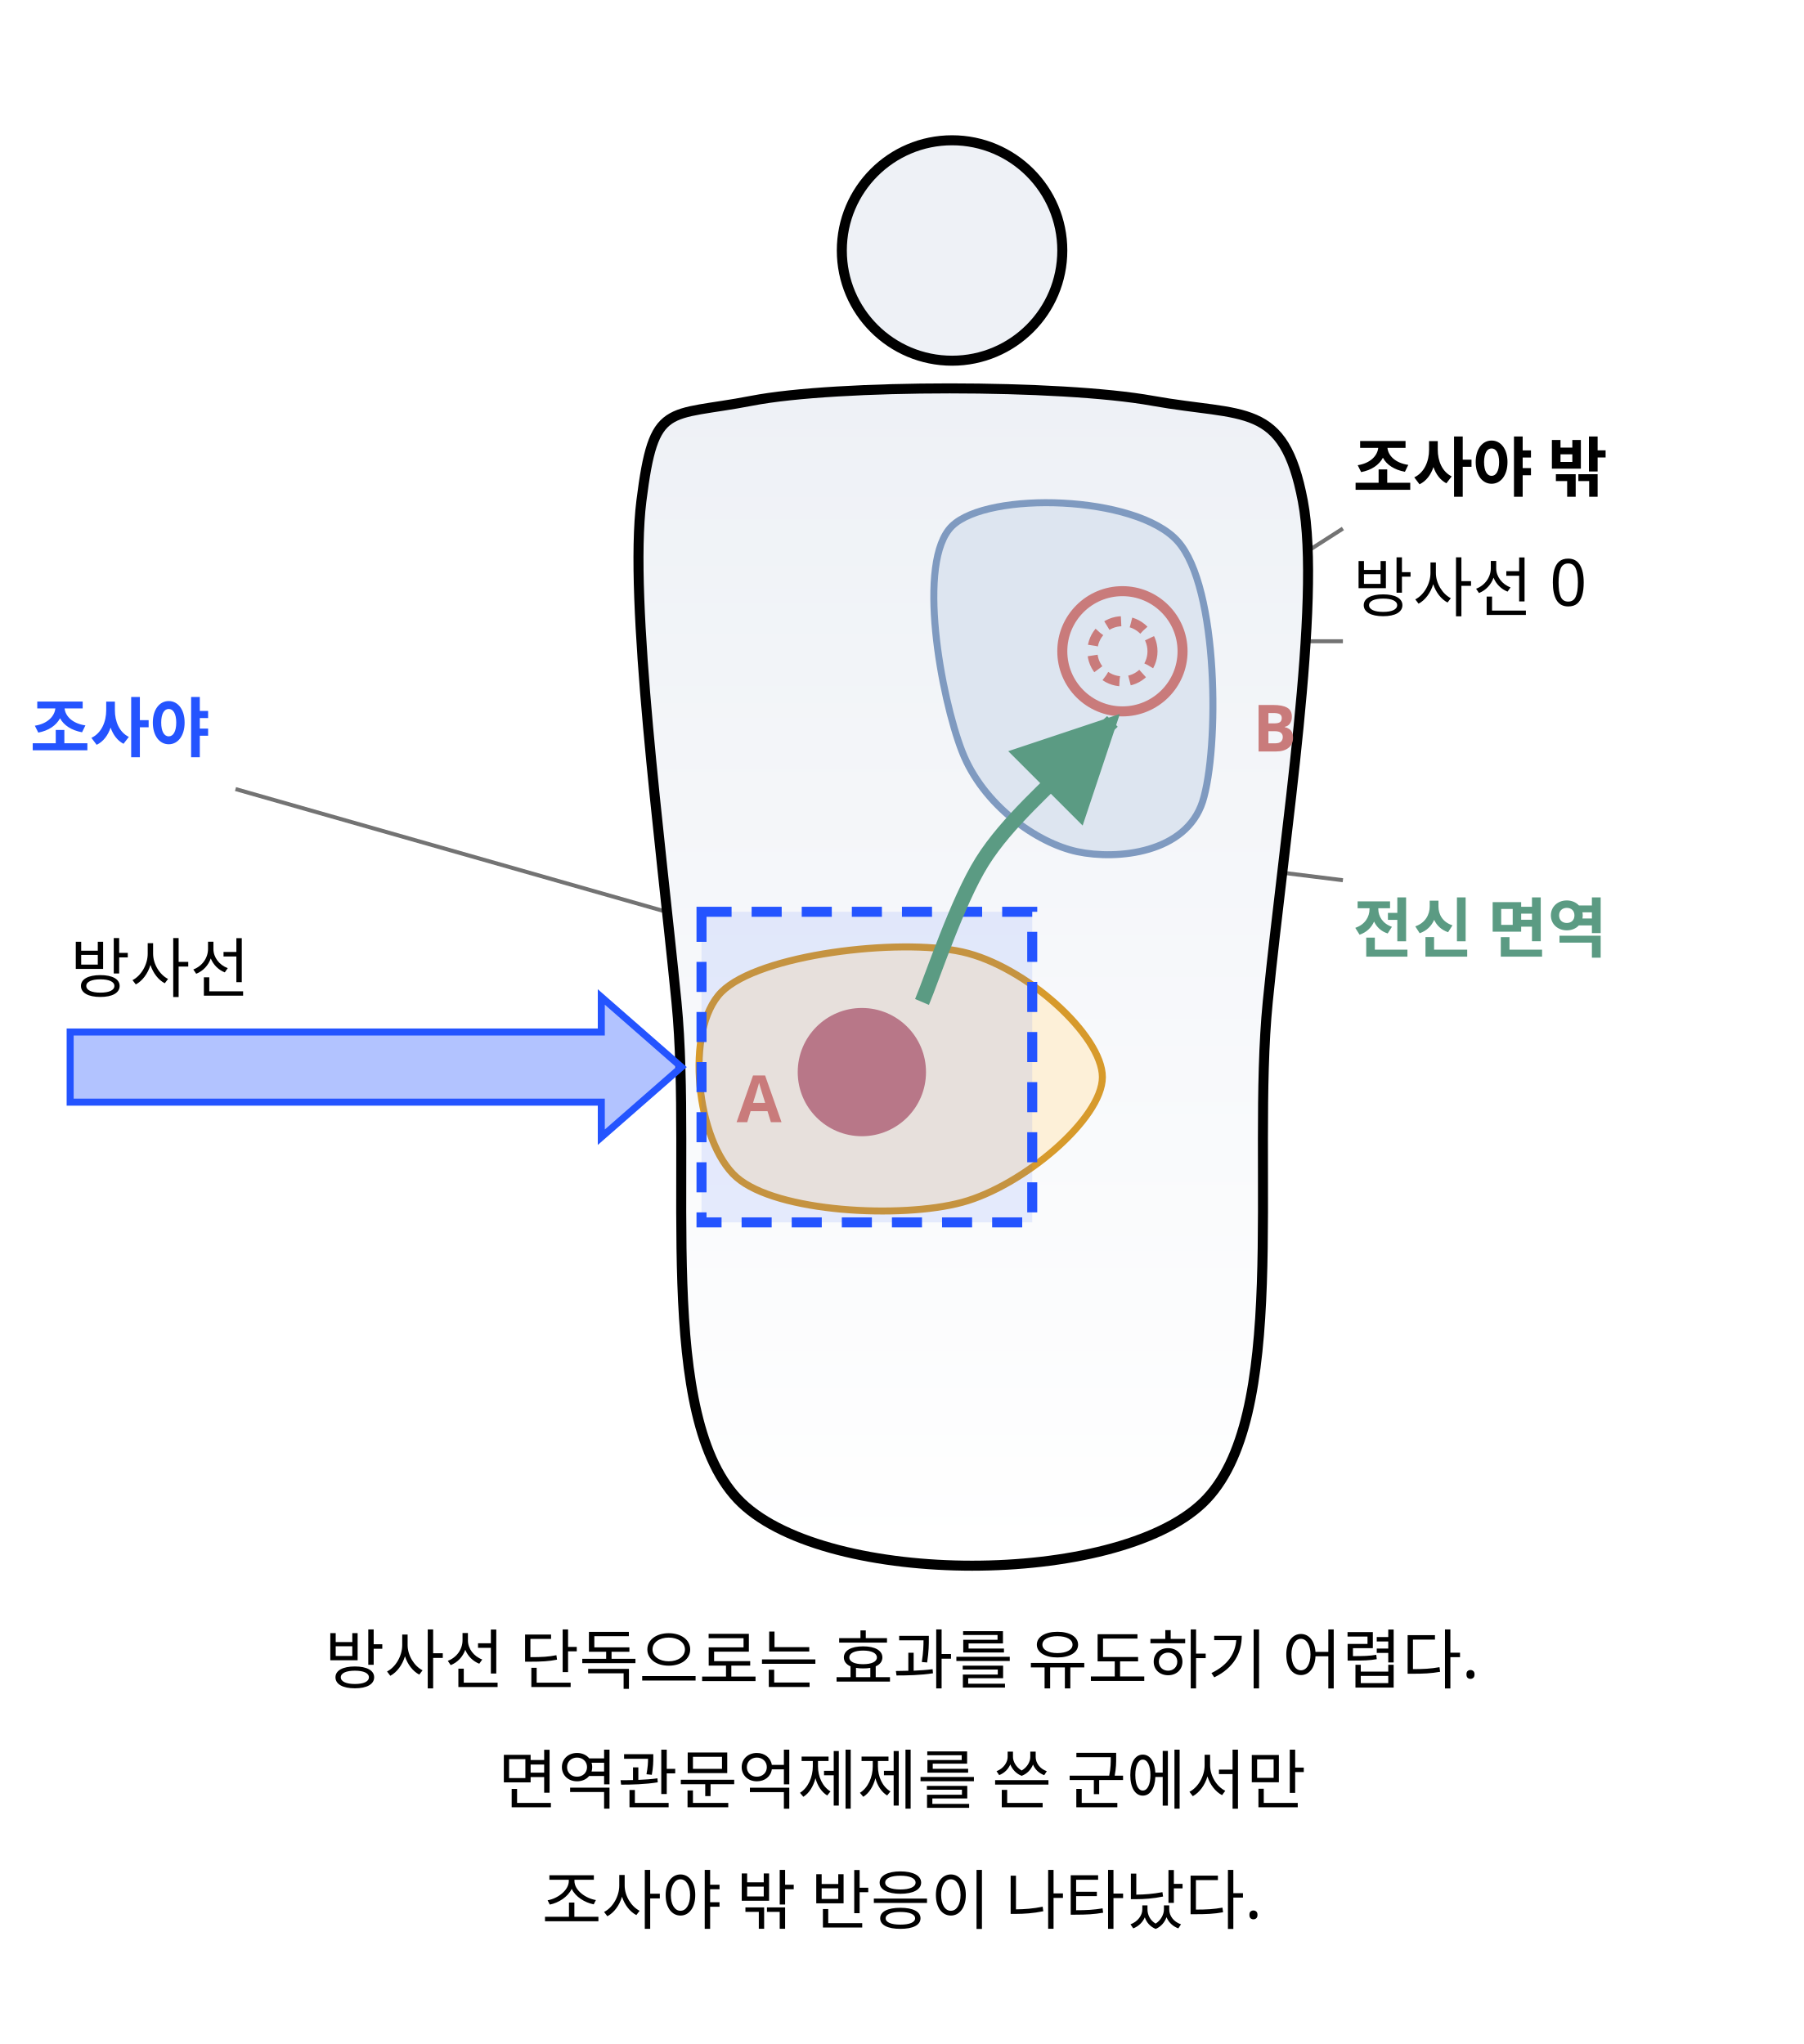
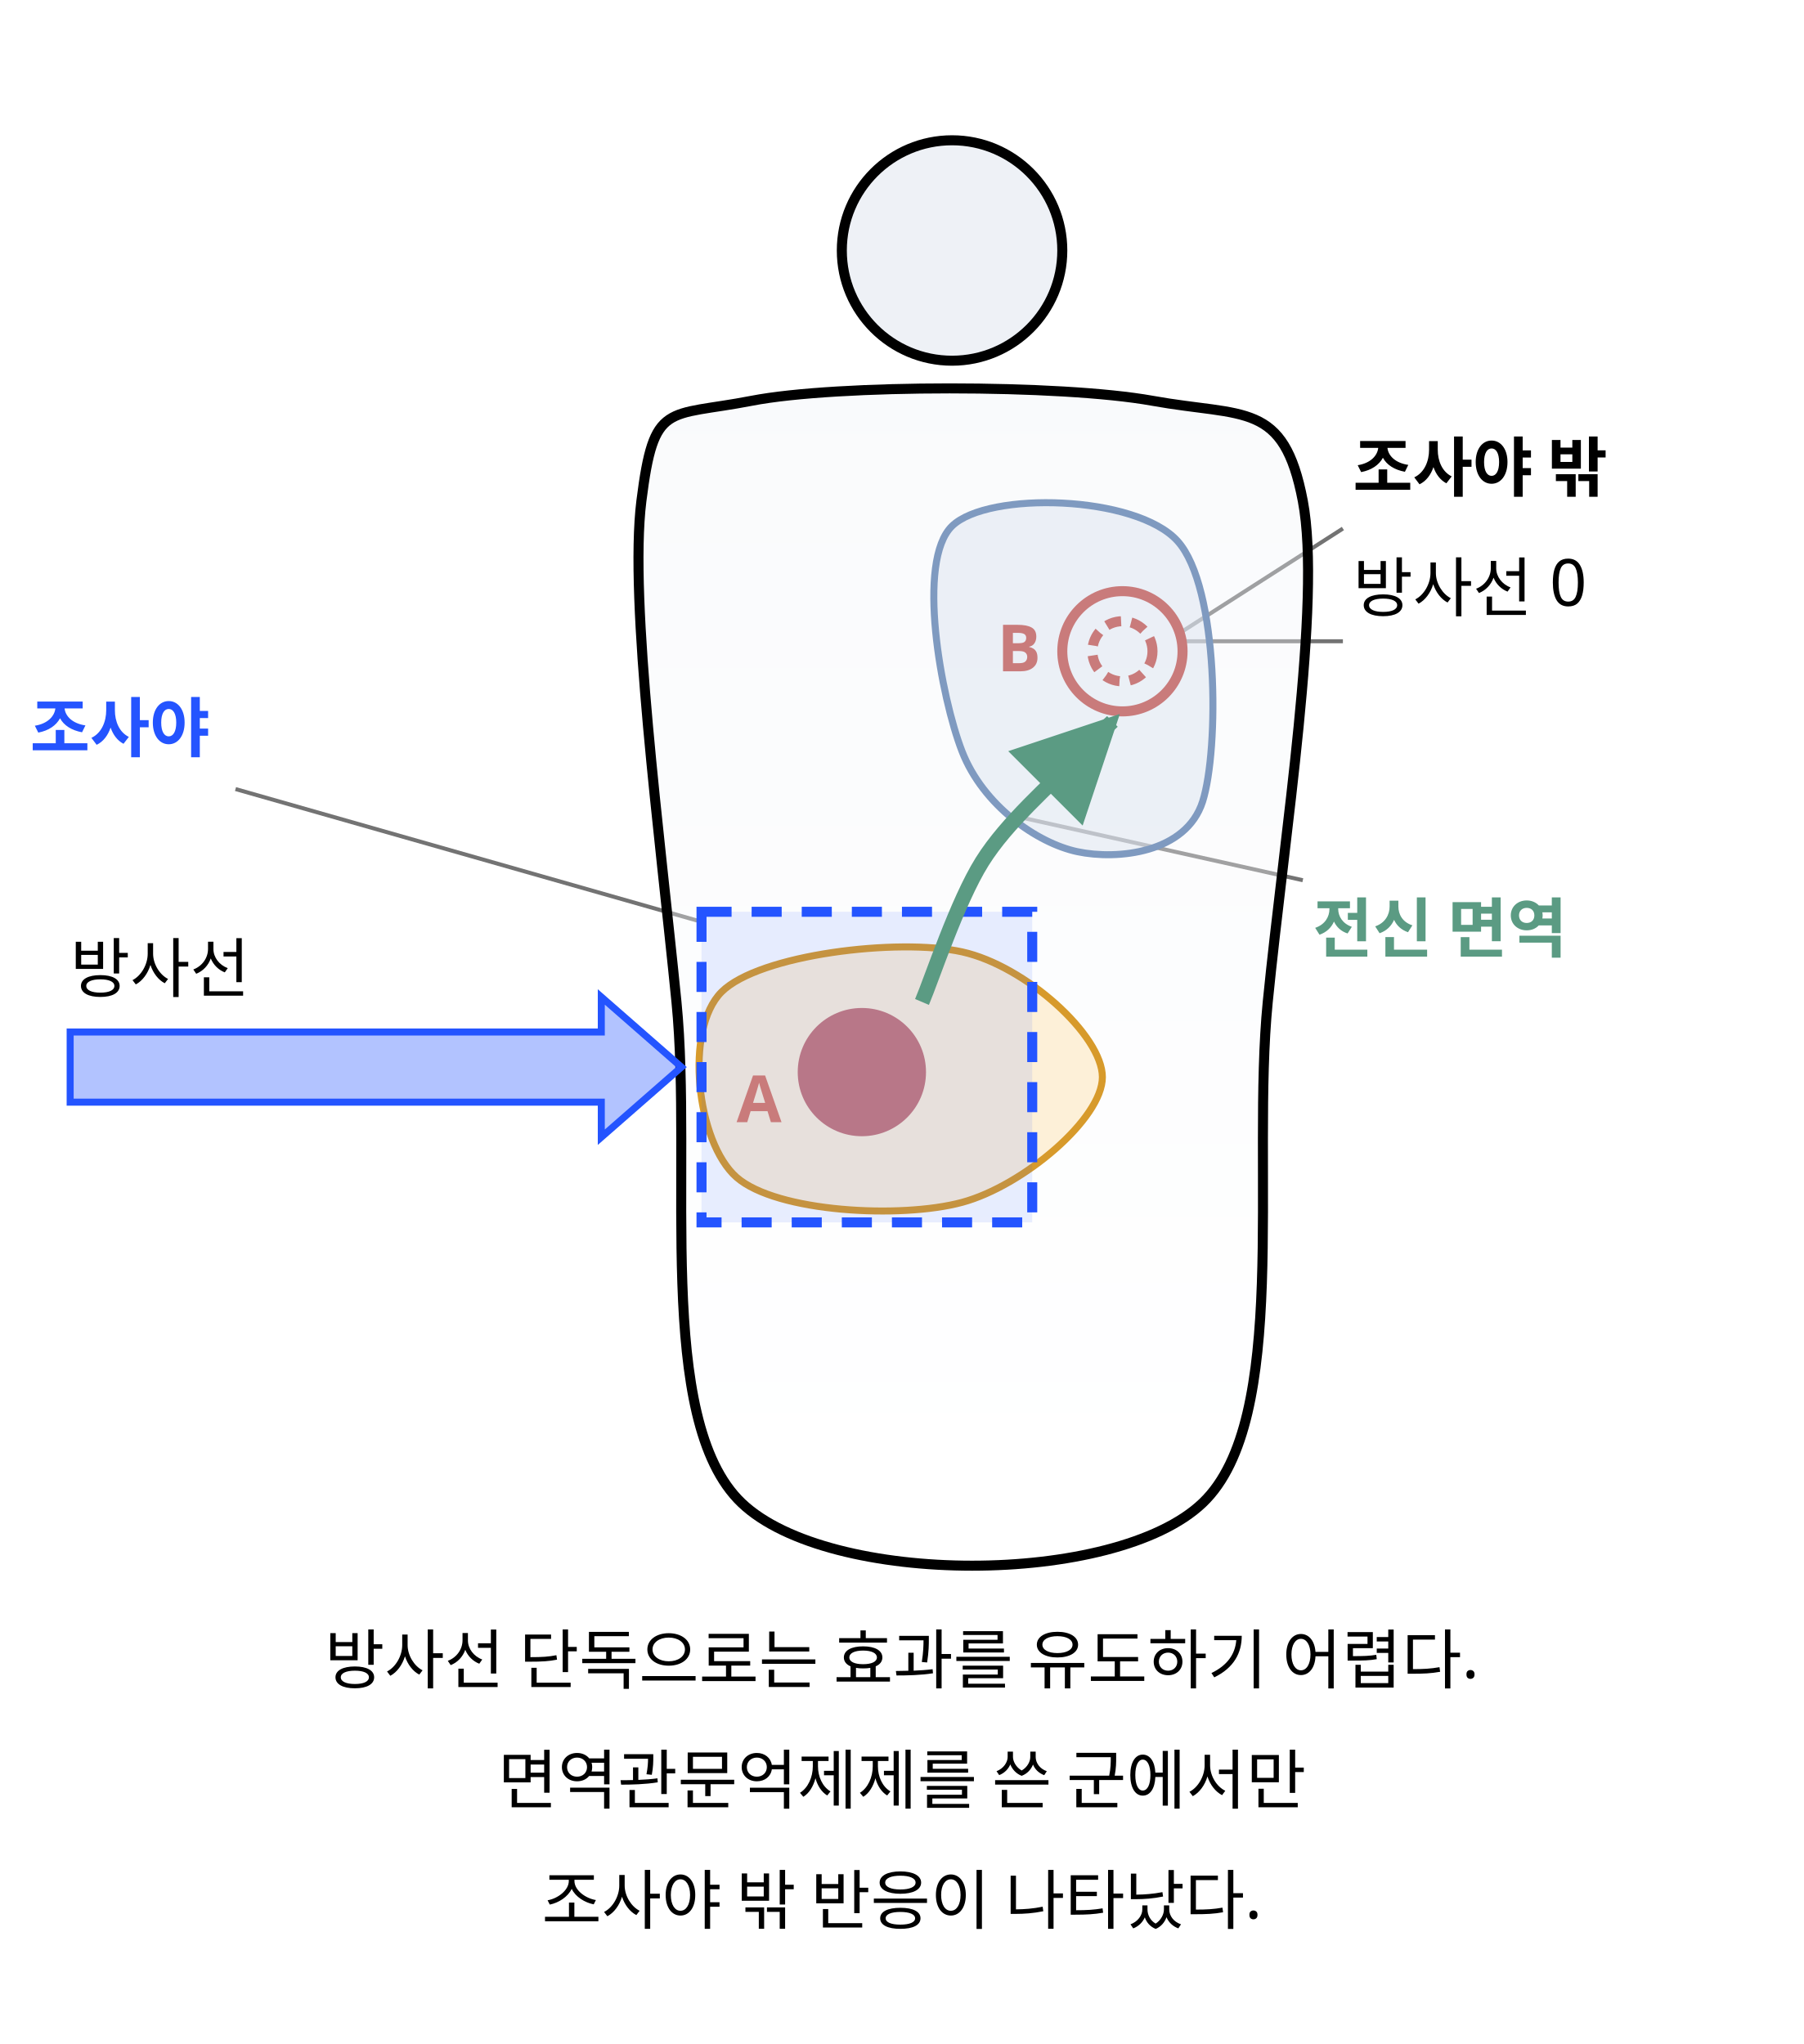
<svg xmlns="http://www.w3.org/2000/svg" class="si si-illus" viewBox="0 0 360 408" style="max-width:360px;color:var(--si-ink,var(--text,#1f2328))" role="img" aria-labelledby="abscopal-effect-t" font-family="'Pretendard','Noto Sans KR','Apple SD Gothic Neo',sans-serif" font-size="13" fill="currentColor">
  <defs>
    <marker id="abscopal-effect-ar" viewBox="0 0 10 10" refX="9" refY="5" markerWidth="7" markerHeight="7" orient="auto-start-reverse">
      <path d="M0,0L10,5L0,10z" style="fill:var(--si-green-s,#5b9b83)" />
    </marker>
    <linearGradient id="abscopal-effect-g0" x1="0.5" y1="0" x2="0.5" y2="1">
      <stop offset="0" style="stop-color:var(--si-gray-f,#eef1f6)" />
      <stop offset="1" style="stop-color:var(--si-bg,#ffffff)" />
    </linearGradient>
  </defs>
  <line x1="140" y1="184" x2="47" y2="157.5" class="si-leader" style="stroke:currentColor" stroke-opacity="0.55" stroke-width="0.8" />
-   <line x1="206" y1="168" x2="268" y2="175.7" class="si-leader" style="stroke:currentColor" stroke-opacity="0.55" stroke-width="0.8" />
+   <line x1="203" y1="163" x2="260" y2="175.7" class="si-leader" style="stroke:currentColor" stroke-opacity="0.55" stroke-width="0.8" />
  <line x1="236" y1="126" x2="268" y2="105.5" class="si-leader" style="stroke:currentColor" stroke-opacity="0.55" stroke-width="0.8" />
  <line x1="236" y1="128" x2="268" y2="128" class="si-leader" style="stroke:currentColor" stroke-opacity="0.55" stroke-width="0.8" />
-   <path d="M150,80 C167,76.7 211.7,76.7 230,80 C248.3,83.3 256.2,80 260,100 C263.8,120 256.3,166.7 253,200 C249.7,233.3 257.5,283.3 240,300 C222.5,316.7 165.5,316.7 148,300 C130.5,283.3 138.3,233.3 135,200 C131.7,166.7 125.5,120 128,100 C130.5,80 133,83.3 150,80Z" style="stroke:currentColor;fill:url(#abscopal-effect-g0)" stroke-width="2" />
+   <path d="M150,80 C167,76.7 211.7,76.7 230,80 C248.3,83.3 256.2,80 260,100 C263.8,120 256.3,166.7 253,200 C249.7,233.3 257.5,283.3 240,300 C222.5,316.7 165.5,316.7 148,300 C130.5,283.3 138.3,233.3 135,200 C131.7,166.7 125.5,120 128,100 C130.5,80 133,83.3 150,80Z" style="stroke:currentColor;fill:url(#abscopal-effect-g0)" stroke-width="2" fill-opacity="0.35" />
  <circle cx="190" cy="50" r="22" style="stroke:currentColor;fill:var(--si-gray-f,#eef1f6)" stroke-width="2" />
  <path d="M144,198 C151.5,190.5 179.3,187.2 192,190 C204.7,192.8 220,206.7 220,215 C220,223.3 204.2,236.7 192,240 C179.8,243.3 155,242 147,235 C139,228 136.5,205.5 144,198Z" style="stroke:var(--si-amber-s,#d79a2b);fill:var(--si-amber-f,#fdf0d8)" stroke-width="1.4" />
  <circle cx="172" cy="214" r="12" style="stroke:var(--si-rose-s,#c97b7b);fill:var(--si-rose-s,#c97b7b)" stroke-width="1.6" />
-   <path d="M190,105 C197.2,98 226.7,98.8 235,108 C243.3,117.2 243.3,149.7 240,160 C236.7,170.3 223,171.7 215,170 C207,168.3 196.2,160.8 192,150 C187.8,139.2 182.8,112 190,105Z" style="stroke:var(--si-blue-s,#7f9ac0);fill:var(--si-blue-f,#dde5f0)" stroke-width="1.4" />
+   <path d="M190,105 C197.2,98 226.7,98.8 235,108 C243.3,117.2 243.3,149.7 240,160 C236.7,170.3 223,171.7 215,170 C207,168.3 196.2,160.8 192,150 C187.8,139.2 182.8,112 190,105Z" style="stroke:var(--si-blue-s,#7f9ac0);fill:var(--si-blue-f,#dde5f0)" stroke-width="1.4" fill-opacity="0.5" />
  <circle cx="224" cy="130" r="12" style="stroke:var(--si-rose-s,#c97b7b);fill:none" stroke-width="2" />
  <circle cx="224" cy="130" r="6" style="stroke:var(--si-rose-s,#c97b7b);fill:none" stroke-width="2" stroke-dasharray="3 2" />
  <rect x="140" y="182" width="66" height="62" style="stroke:var(--si-accent,#2454ff);fill:var(--si-accent,#2454ff)" stroke-width="2" stroke-dasharray="6 4" fill-opacity="0.1" />
  <polygon points="14,206 120,206 120,199 136,213 120,227 120,220 14,220" style="stroke:var(--si-accent,#2454ff);fill:var(--si-accent,#2454ff)" stroke-width="1.4" fill-opacity="0.35" />
  <text x="14" y="198">방사선</text>
  <text x="6" y="150" font-weight="700" style="fill:var(--si-accent,#2454ff)">조사야</text>
  <path d="M184,200 C186,195.3 191,180 196,172 C201,164 209.7,156.7 214,152 C218.3,147.3 220.7,145.3 222,144" style="stroke:var(--si-green-s,#5b9b83);fill:none" stroke-width="3" marker-end="url(#abscopal-effect-ar)" />
-   <text x="270" y="190" font-weight="700" style="fill:var(--si-green-s,#5b9b83)">전신 면역</text>
+   <text x="262" y="190" font-weight="700" style="fill:var(--si-green-s,#5b9b83)">전신 면역</text>
  <text x="270" y="98" font-weight="700">조사야 밖</text>
  <text x="270" y="122">방사선 0</text>
  <text x="147" y="224" font-weight="700" style="fill:var(--si-rose-s,#c97b7b)">A</text>
-   <text x="250" y="150" font-weight="700" style="fill:var(--si-rose-s,#c97b7b)">B</text>
+   <text x="199" y="134" font-weight="700" style="fill:var(--si-rose-s,#c97b7b)">B</text>
  <text x="180" y="336" text-anchor="middle">방사선 단독으로는 효과를 유도하기 어렵다.</text>
  <text x="180" y="360" text-anchor="middle">면역관문억제제를 쓴 군에서만</text>
  <text x="180" y="384" text-anchor="middle">조사야 밖 반응이 나타났다.</text>
</svg>
